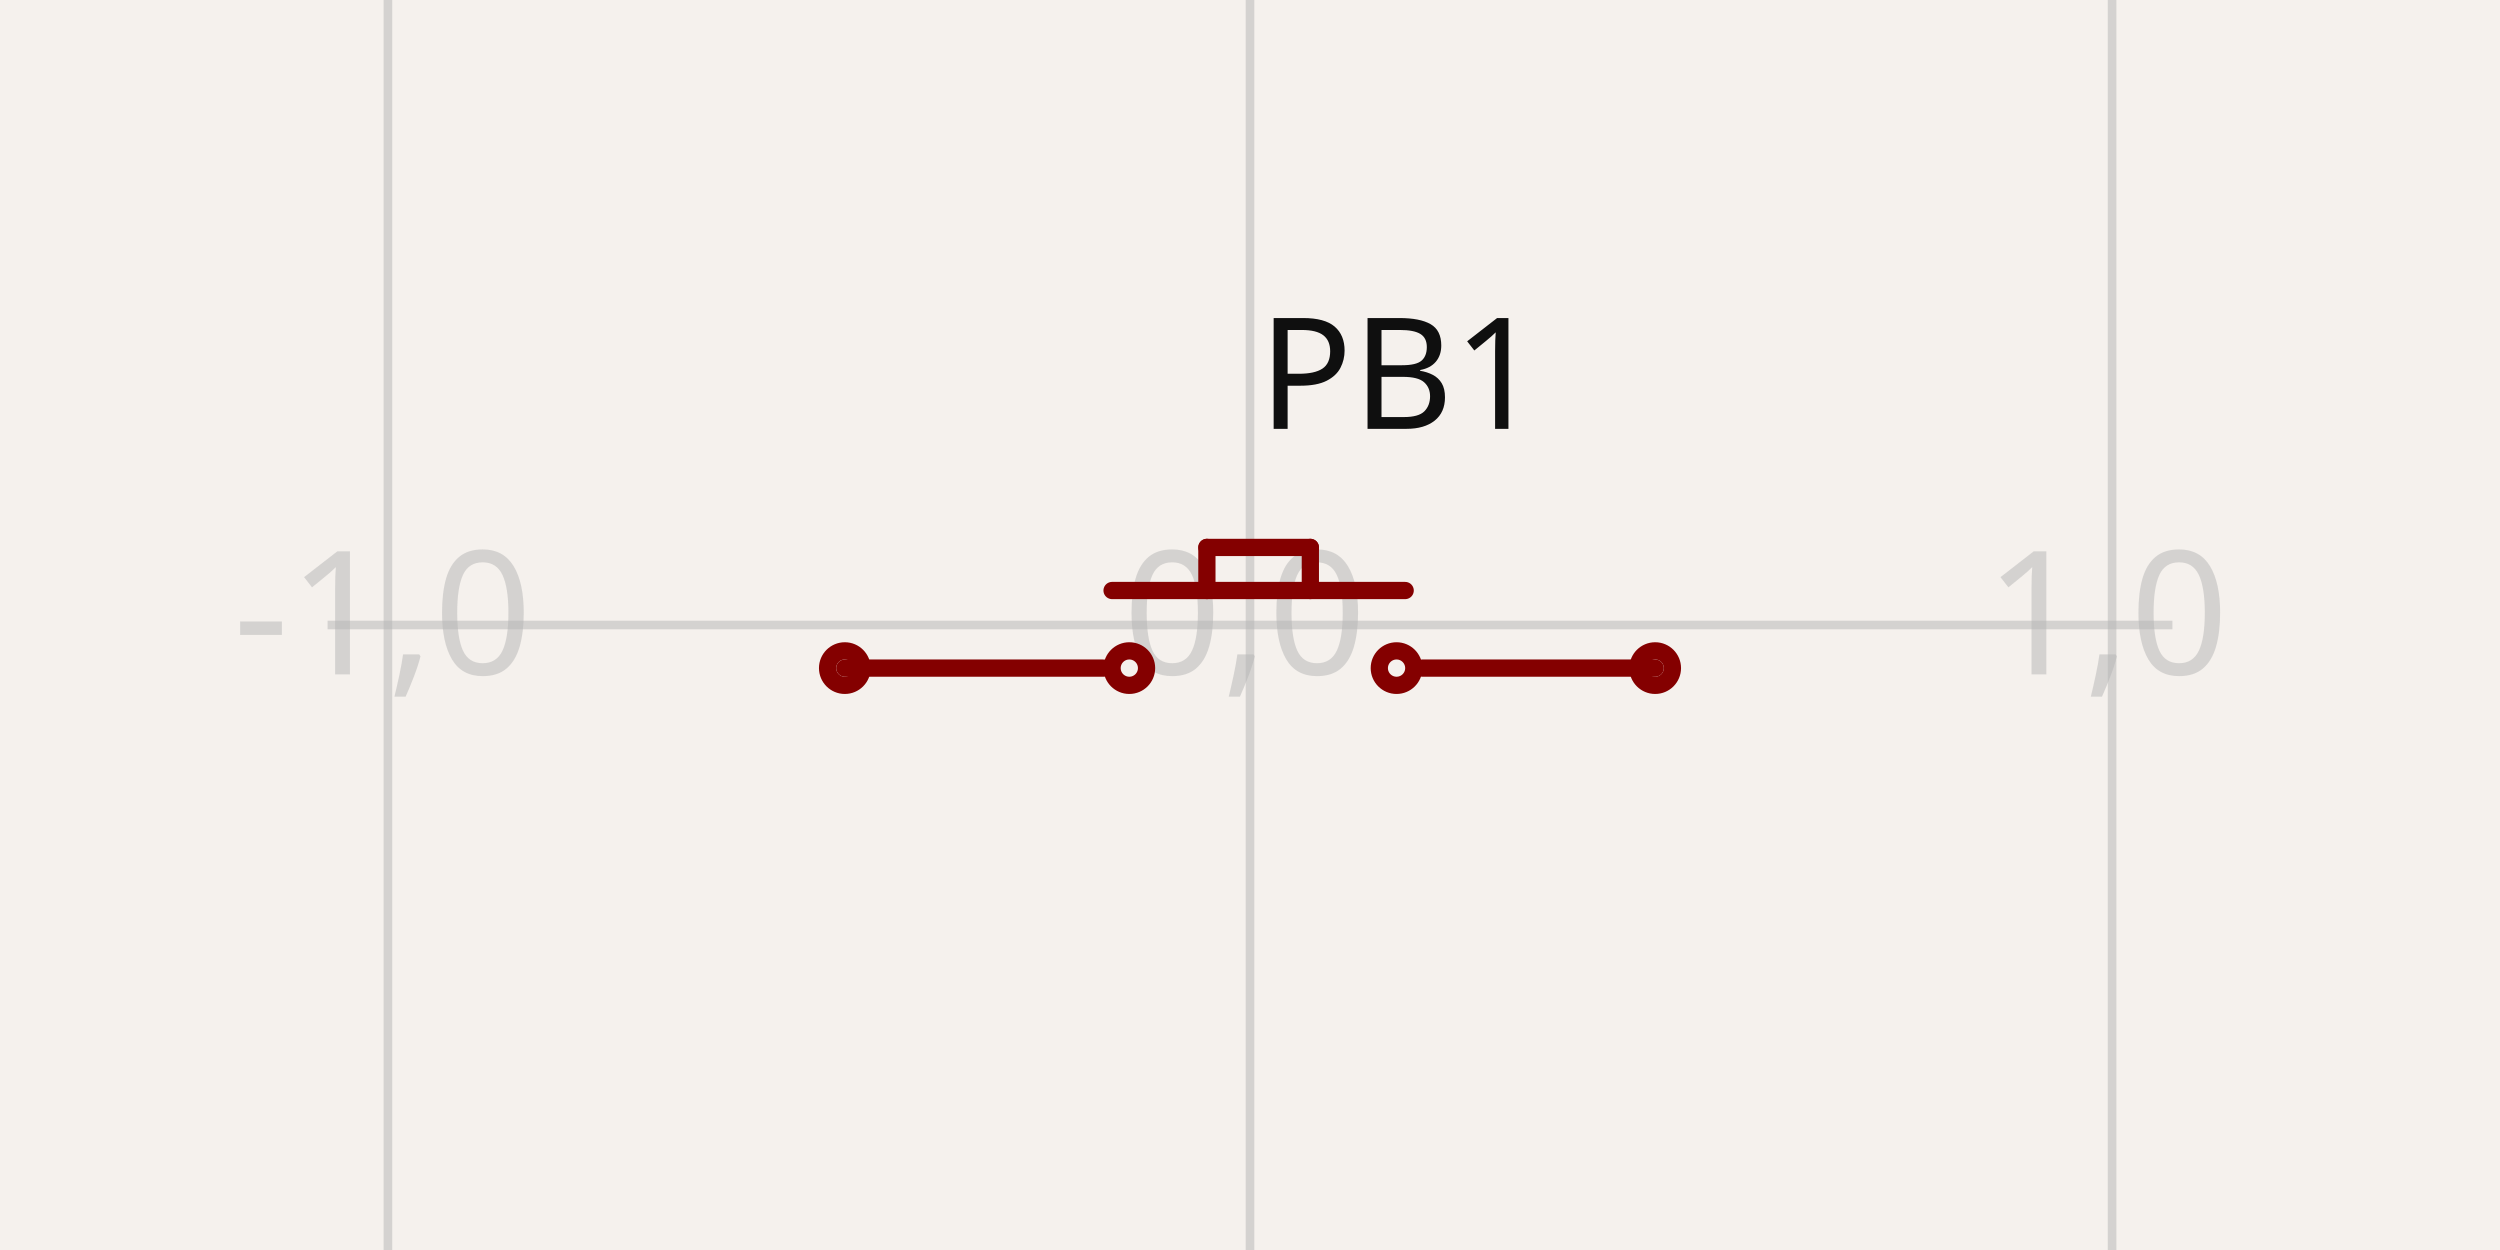
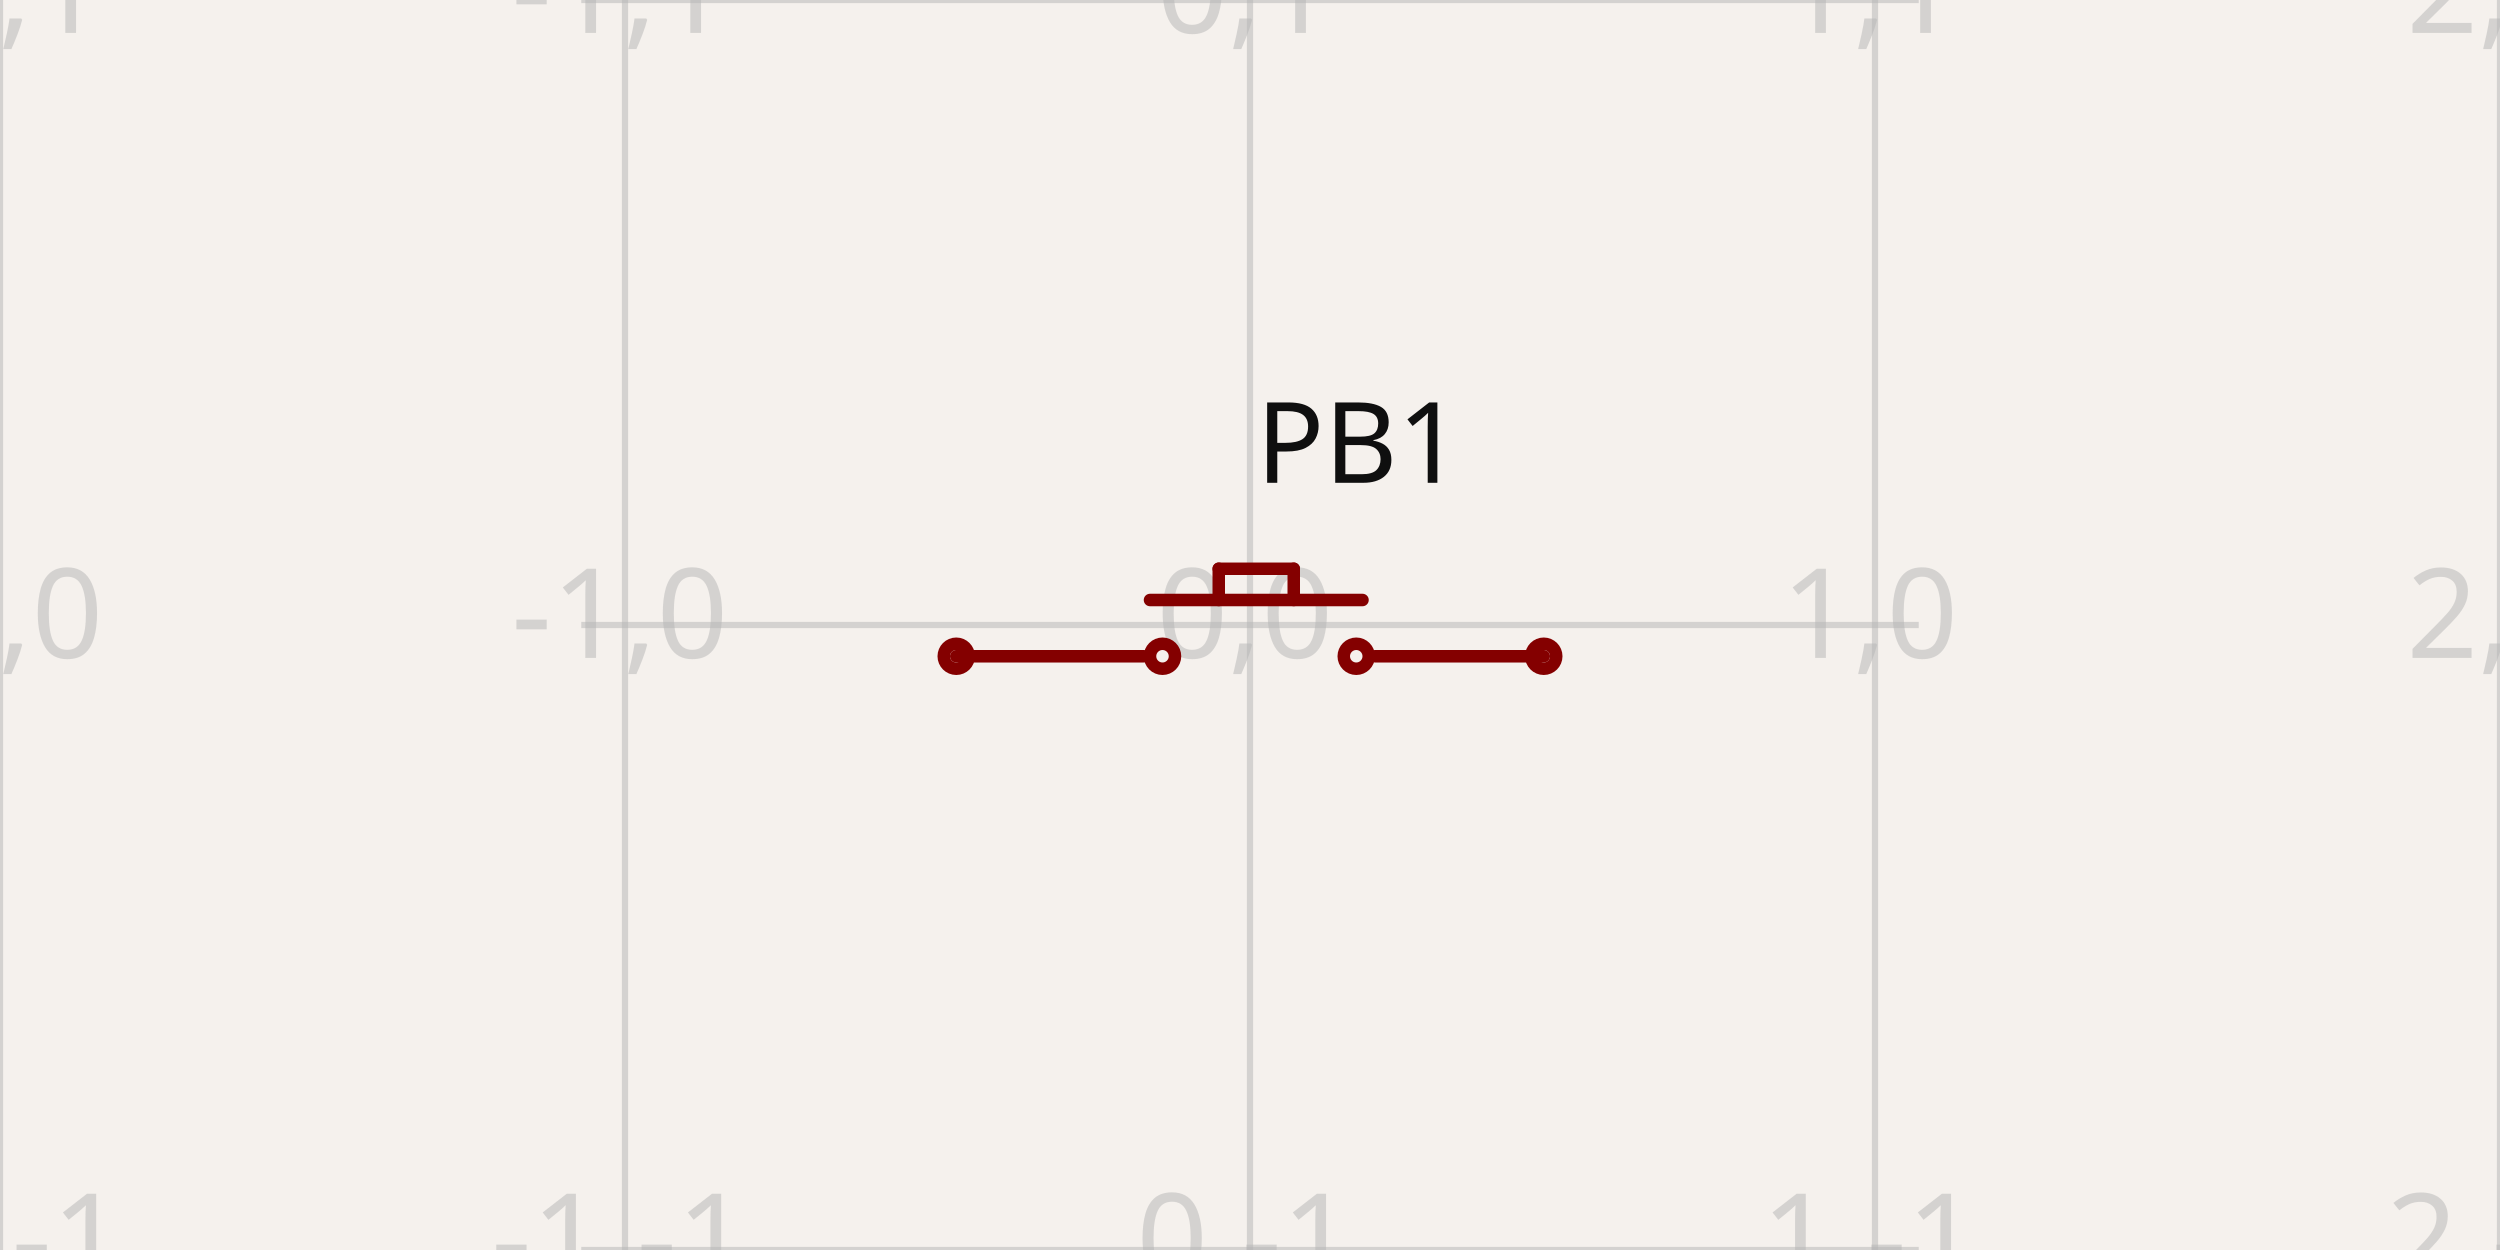
- <svg xmlns="http://www.w3.org/2000/svg" width="1200" height="600" style="background-color: rgb(245, 241, 237)" data-real-to-screen-transform="matrix(413.7931034483,0,0,-413.7931034483,600,300)" data-software-used-string="@tscircuit/core@0.0.746">
+ <svg xmlns="http://www.w3.org/2000/svg" width="1200" height="600" style="background-color: rgb(245, 241, 237)" data-real-to-screen-transform="matrix(300,0,0,-300,600,300)" data-software-used-string="@tscircuit/core@0.0.822">
  <style>
              .boundary { fill: rgb(245, 241, 237); }
              .schematic-boundary { fill: none; stroke: #fff; }
              .component { fill: none; stroke: rgb(132, 0, 0); }
              .chip { fill: rgb(255, 255, 194); stroke: rgb(132, 0, 0); }
              .component-pin { fill: none; stroke: rgb(132, 0, 0); }
              /* Basic per-trace hover fallback */
              .trace:hover {
                filter: invert(1);
              }
              .trace:hover .trace-crossing-outline {
                opacity: 0;
              }
              .trace:hover .trace-junction {
                filter: invert(1);
              }
              /* Net-hover highlighting: when a trace or its overlays are hovered,
                 invert color for all traces (base + overlays) sharing the same
                 subcircuit connectivity key. Also hide crossing outline during hover. */
              
              .text { font-family: sans-serif; fill: rgb(0, 150, 0); }
              .pin-number { fill: rgb(169, 0, 0); }
              .port-label { fill: rgb(0, 100, 100); }
              .component-name { fill: rgb(0, 100, 100); }
            </style>
  <rect class="boundary" x="0" y="0" width="1200" height="600" />
  <g class="grid">
-     <line x1="-227.586" y1="600" x2="-227.586" y2="-1.745092959026806e-11" stroke="rgb(181, 181, 181)" stroke-width="4.138" stroke-opacity="0.5" />
-     <line x1="186.207" y1="600" x2="186.207" y2="-1.745092959026806e-11" stroke="rgb(181, 181, 181)" stroke-width="4.138" stroke-opacity="0.5" />
-     <line x1="600" y1="600" x2="600" y2="-1.745092959026806e-11" stroke="rgb(181, 181, 181)" stroke-width="4.138" stroke-opacity="0.5" />
-     <line x1="1013.793" y1="600" x2="1013.793" y2="-1.745092959026806e-11" stroke="rgb(181, 181, 181)" stroke-width="4.138" stroke-opacity="0.5" />
-     <line x1="1427.586" y1="600" x2="1427.586" y2="-1.745092959026806e-11" stroke="rgb(181, 181, 181)" stroke-width="4.138" stroke-opacity="0.5" />
-     <line x1="157.241" y1="713.793" x2="1042.759" y2="713.793" stroke="rgb(181, 181, 181)" stroke-width="4.138" stroke-opacity="0.5" />
-     <line x1="157.241" y1="300" x2="1042.759" y2="300" stroke="rgb(181, 181, 181)" stroke-width="4.138" stroke-opacity="0.5" />
-     <line x1="157.241" y1="-113.793" x2="1042.759" y2="-113.793" stroke="rgb(181, 181, 181)" stroke-width="4.138" stroke-opacity="0.5" />
-     <text x="-230.086" y="708.793" fill="rgb(181, 181, 181)" font-size="82.759" fill-opacity="0.5" text-anchor="middle" dominant-baseline="middle" font-family="sans-serif">-2,-1</text>
-     <text x="-230.086" y="295" fill="rgb(181, 181, 181)" font-size="82.759" fill-opacity="0.5" text-anchor="middle" dominant-baseline="middle" font-family="sans-serif">-2,0</text>
-     <text x="-230.086" y="-118.793" fill="rgb(181, 181, 181)" font-size="82.759" fill-opacity="0.5" text-anchor="middle" dominant-baseline="middle" font-family="sans-serif">-2,1</text>
-     <text x="183.707" y="708.793" fill="rgb(181, 181, 181)" font-size="82.759" fill-opacity="0.5" text-anchor="middle" dominant-baseline="middle" font-family="sans-serif">-1,-1</text>
-     <text x="183.707" y="295" fill="rgb(181, 181, 181)" font-size="82.759" fill-opacity="0.5" text-anchor="middle" dominant-baseline="middle" font-family="sans-serif">-1,0</text>
-     <text x="183.707" y="-118.793" fill="rgb(181, 181, 181)" font-size="82.759" fill-opacity="0.5" text-anchor="middle" dominant-baseline="middle" font-family="sans-serif">-1,1</text>
-     <text x="597.5" y="708.793" fill="rgb(181, 181, 181)" font-size="82.759" fill-opacity="0.5" text-anchor="middle" dominant-baseline="middle" font-family="sans-serif">0,-1</text>
-     <text x="597.5" y="295" fill="rgb(181, 181, 181)" font-size="82.759" fill-opacity="0.5" text-anchor="middle" dominant-baseline="middle" font-family="sans-serif">0,0</text>
-     <text x="597.5" y="-118.793" fill="rgb(181, 181, 181)" font-size="82.759" fill-opacity="0.5" text-anchor="middle" dominant-baseline="middle" font-family="sans-serif">0,1</text>
-     <text x="1011.293" y="708.793" fill="rgb(181, 181, 181)" font-size="82.759" fill-opacity="0.5" text-anchor="middle" dominant-baseline="middle" font-family="sans-serif">1,-1</text>
-     <text x="1011.293" y="295" fill="rgb(181, 181, 181)" font-size="82.759" fill-opacity="0.5" text-anchor="middle" dominant-baseline="middle" font-family="sans-serif">1,0</text>
-     <text x="1011.293" y="-118.793" fill="rgb(181, 181, 181)" font-size="82.759" fill-opacity="0.5" text-anchor="middle" dominant-baseline="middle" font-family="sans-serif">1,1</text>
-     <text x="1425.086" y="708.793" fill="rgb(181, 181, 181)" font-size="82.759" fill-opacity="0.5" text-anchor="middle" dominant-baseline="middle" font-family="sans-serif">2,-1</text>
-     <text x="1425.086" y="295" fill="rgb(181, 181, 181)" font-size="82.759" fill-opacity="0.5" text-anchor="middle" dominant-baseline="middle" font-family="sans-serif">2,0</text>
-     <text x="1425.086" y="-118.793" fill="rgb(181, 181, 181)" font-size="82.759" fill-opacity="0.5" text-anchor="middle" dominant-baseline="middle" font-family="sans-serif">2,1</text>
+     <line x1="0" y1="600" x2="0" y2="0" stroke="rgb(181, 181, 181)" stroke-width="3" stroke-opacity="0.5" />
+     <line x1="300" y1="600" x2="300" y2="0" stroke="rgb(181, 181, 181)" stroke-width="3" stroke-opacity="0.5" />
+     <line x1="600" y1="600" x2="600" y2="0" stroke="rgb(181, 181, 181)" stroke-width="3" stroke-opacity="0.5" />
+     <line x1="900" y1="600" x2="900" y2="0" stroke="rgb(181, 181, 181)" stroke-width="3" stroke-opacity="0.5" />
+     <line x1="1200" y1="600" x2="1200" y2="0" stroke="rgb(181, 181, 181)" stroke-width="3" stroke-opacity="0.5" />
+     <line x1="279" y1="600" x2="921" y2="600" stroke="rgb(181, 181, 181)" stroke-width="3" stroke-opacity="0.5" />
+     <line x1="279" y1="300" x2="921" y2="300" stroke="rgb(181, 181, 181)" stroke-width="3" stroke-opacity="0.5" />
+     <line x1="279" y1="0" x2="921" y2="0" stroke="rgb(181, 181, 181)" stroke-width="3" stroke-opacity="0.5" />
+     <text x="-2.5" y="595" fill="rgb(181, 181, 181)" font-size="60" fill-opacity="0.5" text-anchor="middle" dominant-baseline="middle" font-family="sans-serif">-2,-1</text>
+     <text x="-2.5" y="295" fill="rgb(181, 181, 181)" font-size="60" fill-opacity="0.5" text-anchor="middle" dominant-baseline="middle" font-family="sans-serif">-2,0</text>
+     <text x="-2.5" y="-5" fill="rgb(181, 181, 181)" font-size="60" fill-opacity="0.5" text-anchor="middle" dominant-baseline="middle" font-family="sans-serif">-2,1</text>
+     <text x="297.5" y="595" fill="rgb(181, 181, 181)" font-size="60" fill-opacity="0.5" text-anchor="middle" dominant-baseline="middle" font-family="sans-serif">-1,-1</text>
+     <text x="297.5" y="295" fill="rgb(181, 181, 181)" font-size="60" fill-opacity="0.5" text-anchor="middle" dominant-baseline="middle" font-family="sans-serif">-1,0</text>
+     <text x="297.5" y="-5" fill="rgb(181, 181, 181)" font-size="60" fill-opacity="0.5" text-anchor="middle" dominant-baseline="middle" font-family="sans-serif">-1,1</text>
+     <text x="597.5" y="595" fill="rgb(181, 181, 181)" font-size="60" fill-opacity="0.5" text-anchor="middle" dominant-baseline="middle" font-family="sans-serif">0,-1</text>
+     <text x="597.5" y="295" fill="rgb(181, 181, 181)" font-size="60" fill-opacity="0.5" text-anchor="middle" dominant-baseline="middle" font-family="sans-serif">0,0</text>
+     <text x="597.5" y="-5" fill="rgb(181, 181, 181)" font-size="60" fill-opacity="0.5" text-anchor="middle" dominant-baseline="middle" font-family="sans-serif">0,1</text>
+     <text x="897.5" y="595" fill="rgb(181, 181, 181)" font-size="60" fill-opacity="0.5" text-anchor="middle" dominant-baseline="middle" font-family="sans-serif">1,-1</text>
+     <text x="897.5" y="295" fill="rgb(181, 181, 181)" font-size="60" fill-opacity="0.5" text-anchor="middle" dominant-baseline="middle" font-family="sans-serif">1,0</text>
+     <text x="897.5" y="-5" fill="rgb(181, 181, 181)" font-size="60" fill-opacity="0.5" text-anchor="middle" dominant-baseline="middle" font-family="sans-serif">1,1</text>
+     <text x="1197.5" y="595" fill="rgb(181, 181, 181)" font-size="60" fill-opacity="0.5" text-anchor="middle" dominant-baseline="middle" font-family="sans-serif">2,-1</text>
+     <text x="1197.5" y="295" fill="rgb(181, 181, 181)" font-size="60" fill-opacity="0.5" text-anchor="middle" dominant-baseline="middle" font-family="sans-serif">2,0</text>
+     <text x="1197.5" y="-5" fill="rgb(181, 181, 181)" font-size="60" fill-opacity="0.5" text-anchor="middle" dominant-baseline="middle" font-family="sans-serif">2,1</text>
  </g>
  <g data-circuit-json-type="schematic_component" data-schematic-component-id="schematic_component_0">
-     <rect class="component-overlay" x="405.517" y="262.759" width="388.966" height="57.931" fill="transparent" />
-     <path d="M 579.31 262.759 L 579.31 283.448" stroke="rgb(132, 0, 0)" fill="none" stroke-width="8.276px" stroke-linecap="round" />
-     <path d="M 579.31 262.759 L 628.966 262.759" stroke="rgb(132, 0, 0)" fill="none" stroke-width="8.276px" stroke-linecap="round" />
-     <path d="M 628.966 262.759 L 628.966 283.448" stroke="rgb(132, 0, 0)" fill="none" stroke-width="8.276px" stroke-linecap="round" />
-     <path d="M 405.517 320.69 L 529.655 320.69" stroke="rgb(132, 0, 0)" fill="none" stroke-width="8.276px" stroke-linecap="round" />
-     <path d="M 533.793 283.448 L 674.483 283.448" stroke="rgb(132, 0, 0)" fill="none" stroke-width="8.276px" stroke-linecap="round" />
-     <path d="M 682.759 320.69 L 794.483 320.69" stroke="rgb(132, 0, 0)" fill="none" stroke-width="8.276px" stroke-linecap="round" />
-     <text x="604.138" y="180" stroke="rgb(245, 241, 237)" stroke-width="8.276px" paint-order="stroke" fill="rgb(15, 15, 15)" font-family="sans-serif" text-anchor="start" dominant-baseline="middle" font-size="74.483px">PB1</text>
-     <text x="533.793" y="391.034" fill="rgb(15, 15, 15)" font-family="sans-serif" text-anchor="start" dominant-baseline="middle" font-size="74.483px" />
-     <circle cx="405.517" cy="320.69" r="8.276px" stroke-width="8.276px" fill="none" stroke="rgb(132, 0, 0)" />
-     <circle cx="794.483" cy="320.69" r="8.276px" stroke-width="8.276px" fill="none" stroke="rgb(132, 0, 0)" />
-     <circle cx="542.069" cy="320.69" r="8.276px" stroke-width="8.276px" fill="none" stroke="rgb(132, 0, 0)" />
-     <circle cx="670.345" cy="320.69" r="8.276px" stroke-width="8.276px" fill="none" stroke="rgb(132, 0, 0)" />
+     <rect class="component-overlay" x="459" y="273" width="282" height="42" fill="transparent" />
+     <path d="M 585 273 L 585 288" stroke="rgb(132, 0, 0)" fill="none" stroke-width="6px" stroke-linecap="round" />
+     <path d="M 585 273 L 621 273" stroke="rgb(132, 0, 0)" fill="none" stroke-width="6px" stroke-linecap="round" />
+     <path d="M 621 273 L 621 288" stroke="rgb(132, 0, 0)" fill="none" stroke-width="6px" stroke-linecap="round" />
+     <path d="M 459 315 L 549 315" stroke="rgb(132, 0, 0)" fill="none" stroke-width="6px" stroke-linecap="round" />
+     <path d="M 552 288 L 654 288" stroke="rgb(132, 0, 0)" fill="none" stroke-width="6px" stroke-linecap="round" />
+     <path d="M 660 315 L 741 315" stroke="rgb(132, 0, 0)" fill="none" stroke-width="6px" stroke-linecap="round" />
+     <text x="603" y="213" stroke="rgb(245, 241, 237)" stroke-width="6px" paint-order="stroke" fill="rgb(15, 15, 15)" font-family="sans-serif" text-anchor="start" dominant-baseline="middle" font-size="54px">PB1</text>
+     <text x="552" y="366" fill="rgb(15, 15, 15)" font-family="sans-serif" text-anchor="start" dominant-baseline="middle" font-size="54px" />
+     <circle cx="459" cy="315" r="6px" stroke-width="6px" fill="none" stroke="rgb(132, 0, 0)" />
+     <circle cx="741" cy="315" r="6px" stroke-width="6px" fill="none" stroke="rgb(132, 0, 0)" />
+     <circle cx="558" cy="315" r="6px" stroke-width="6px" fill="none" stroke="rgb(132, 0, 0)" />
+     <circle cx="651" cy="315" r="6px" stroke-width="6px" fill="none" stroke="rgb(132, 0, 0)" />
  </g>
  <g class="schematic-port-hover" data-schematic-port-id="source_port_0">
-     <circle cx="405.517" cy="320.69" r="16.552" fill="red" opacity="0" />
+     <circle cx="459" cy="315" r="12" fill="red" opacity="0" />
  </g>
  <g class="schematic-port-hover" data-schematic-port-id="source_port_1">
-     <circle cx="794.483" cy="320.69" r="16.552" fill="red" opacity="0" />
+     <circle cx="741" cy="315" r="12" fill="red" opacity="0" />
  </g>
</svg>
